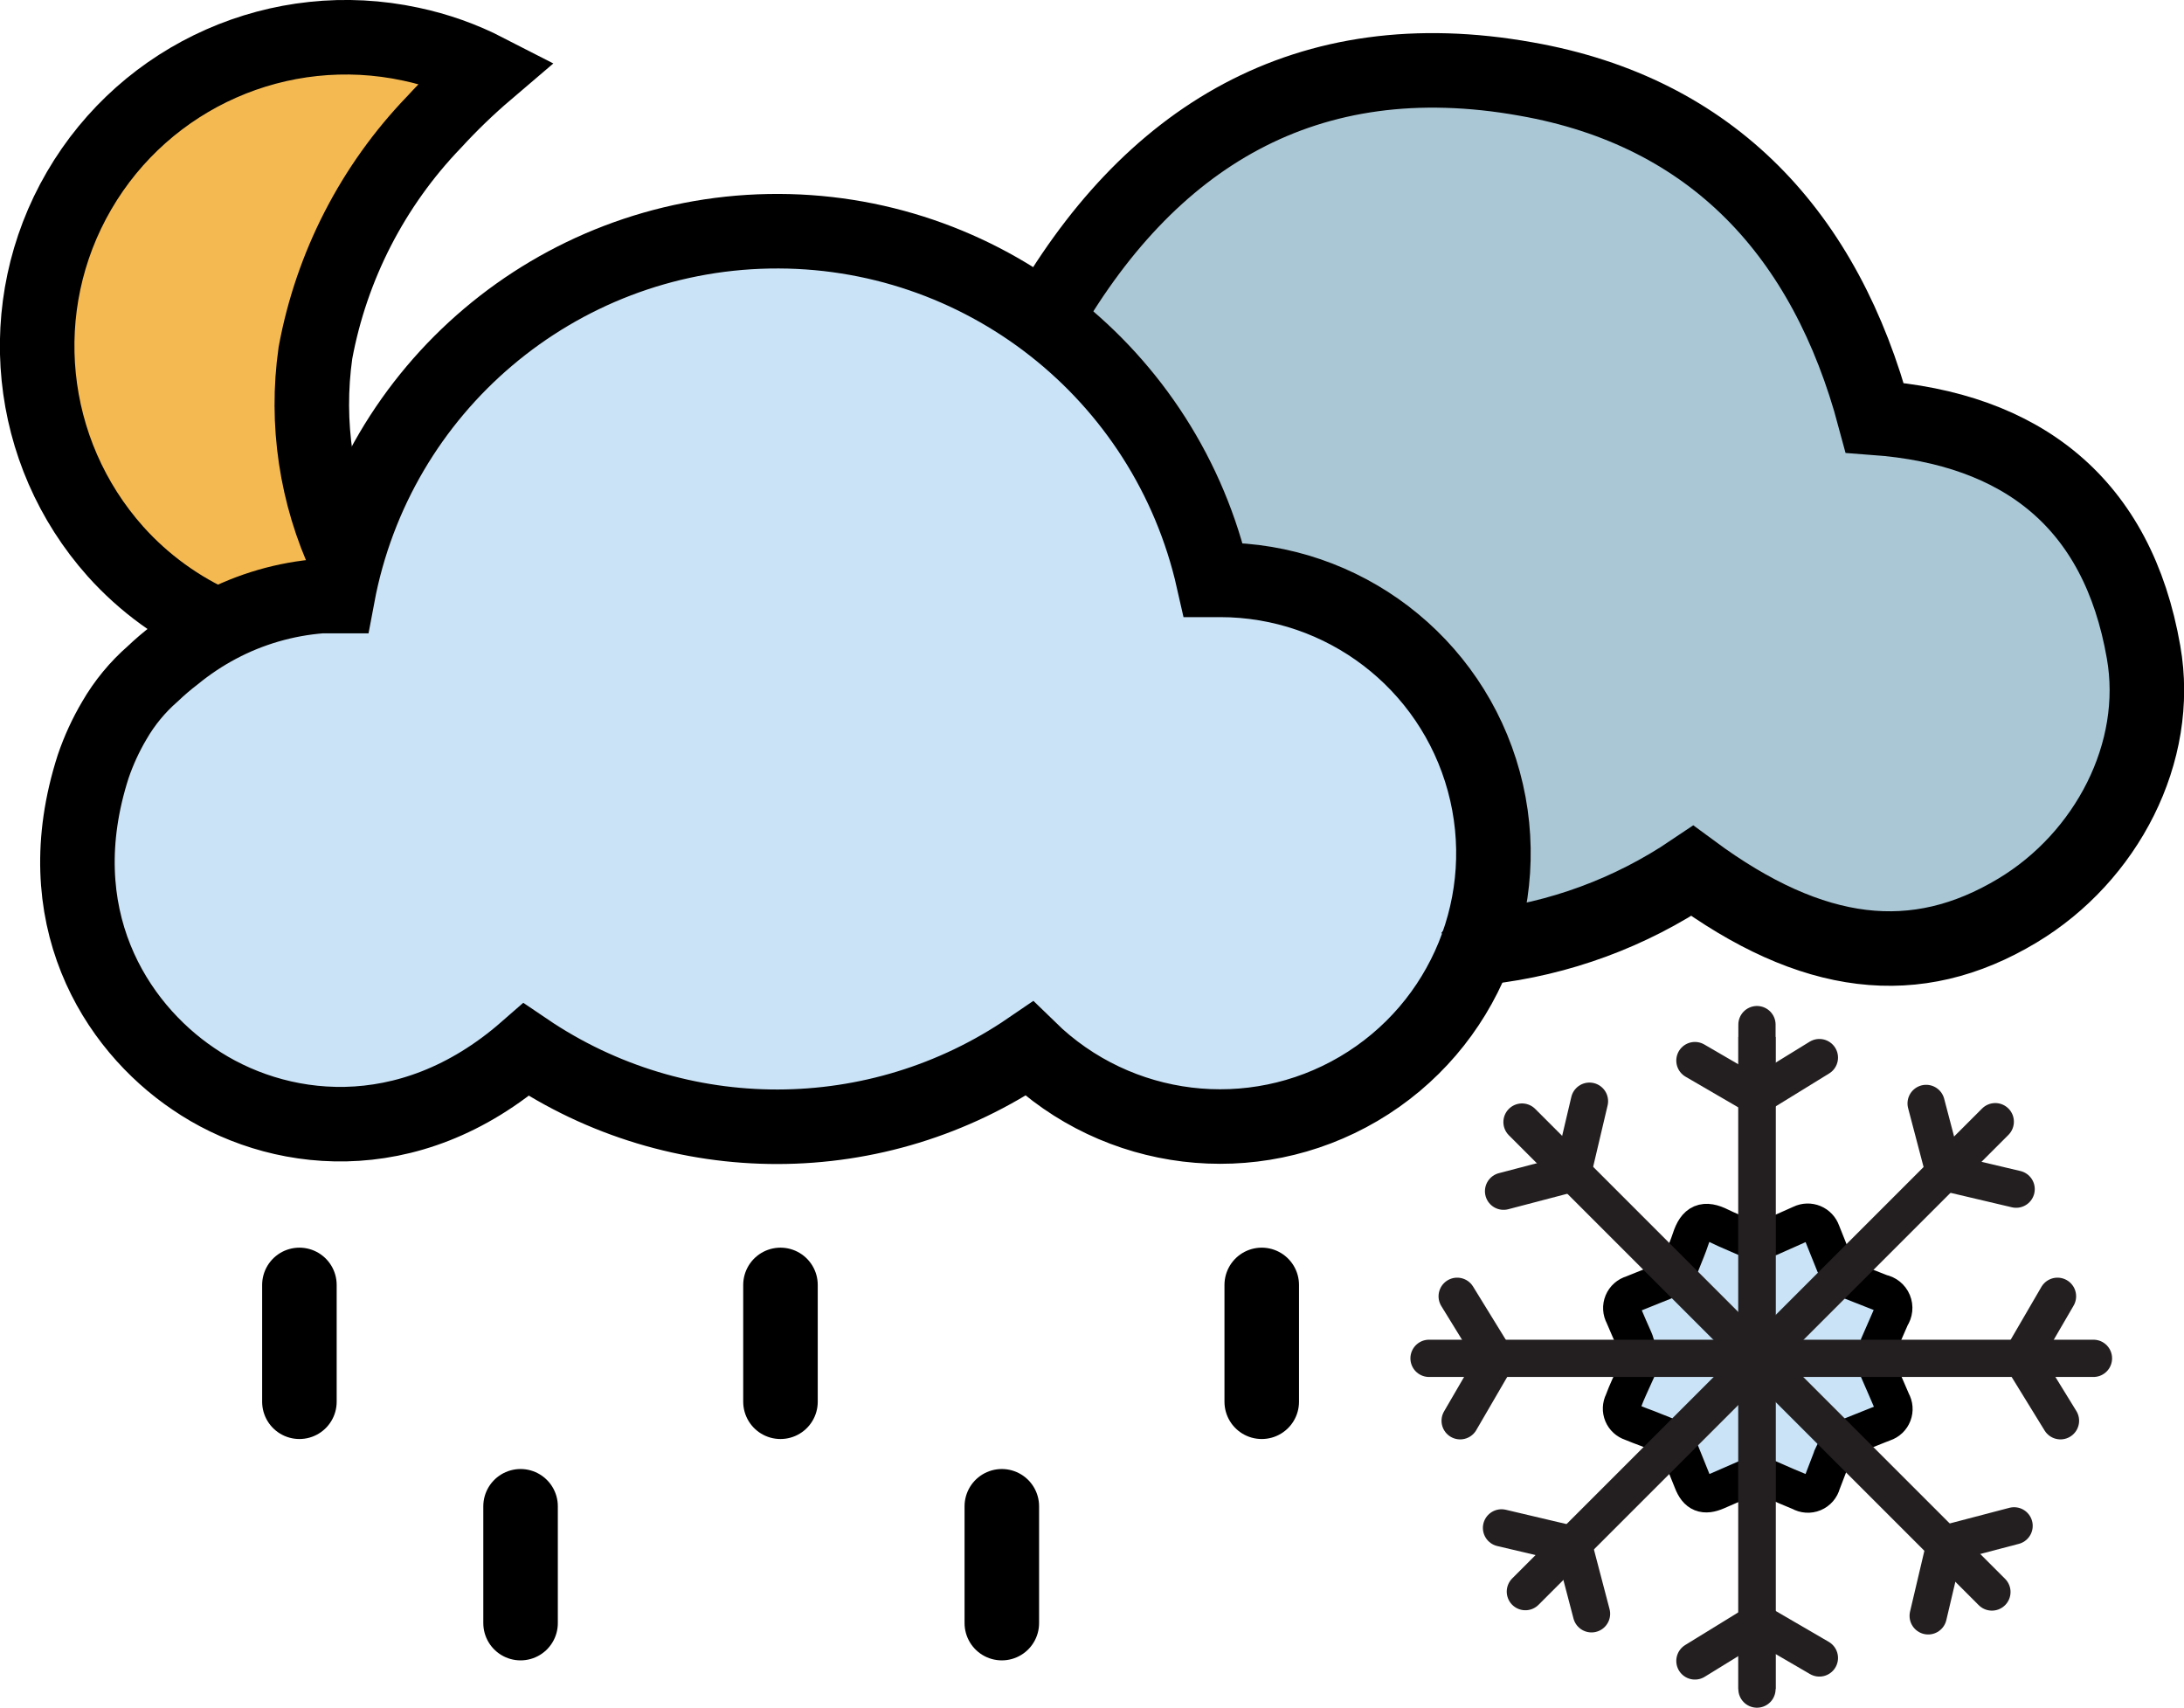
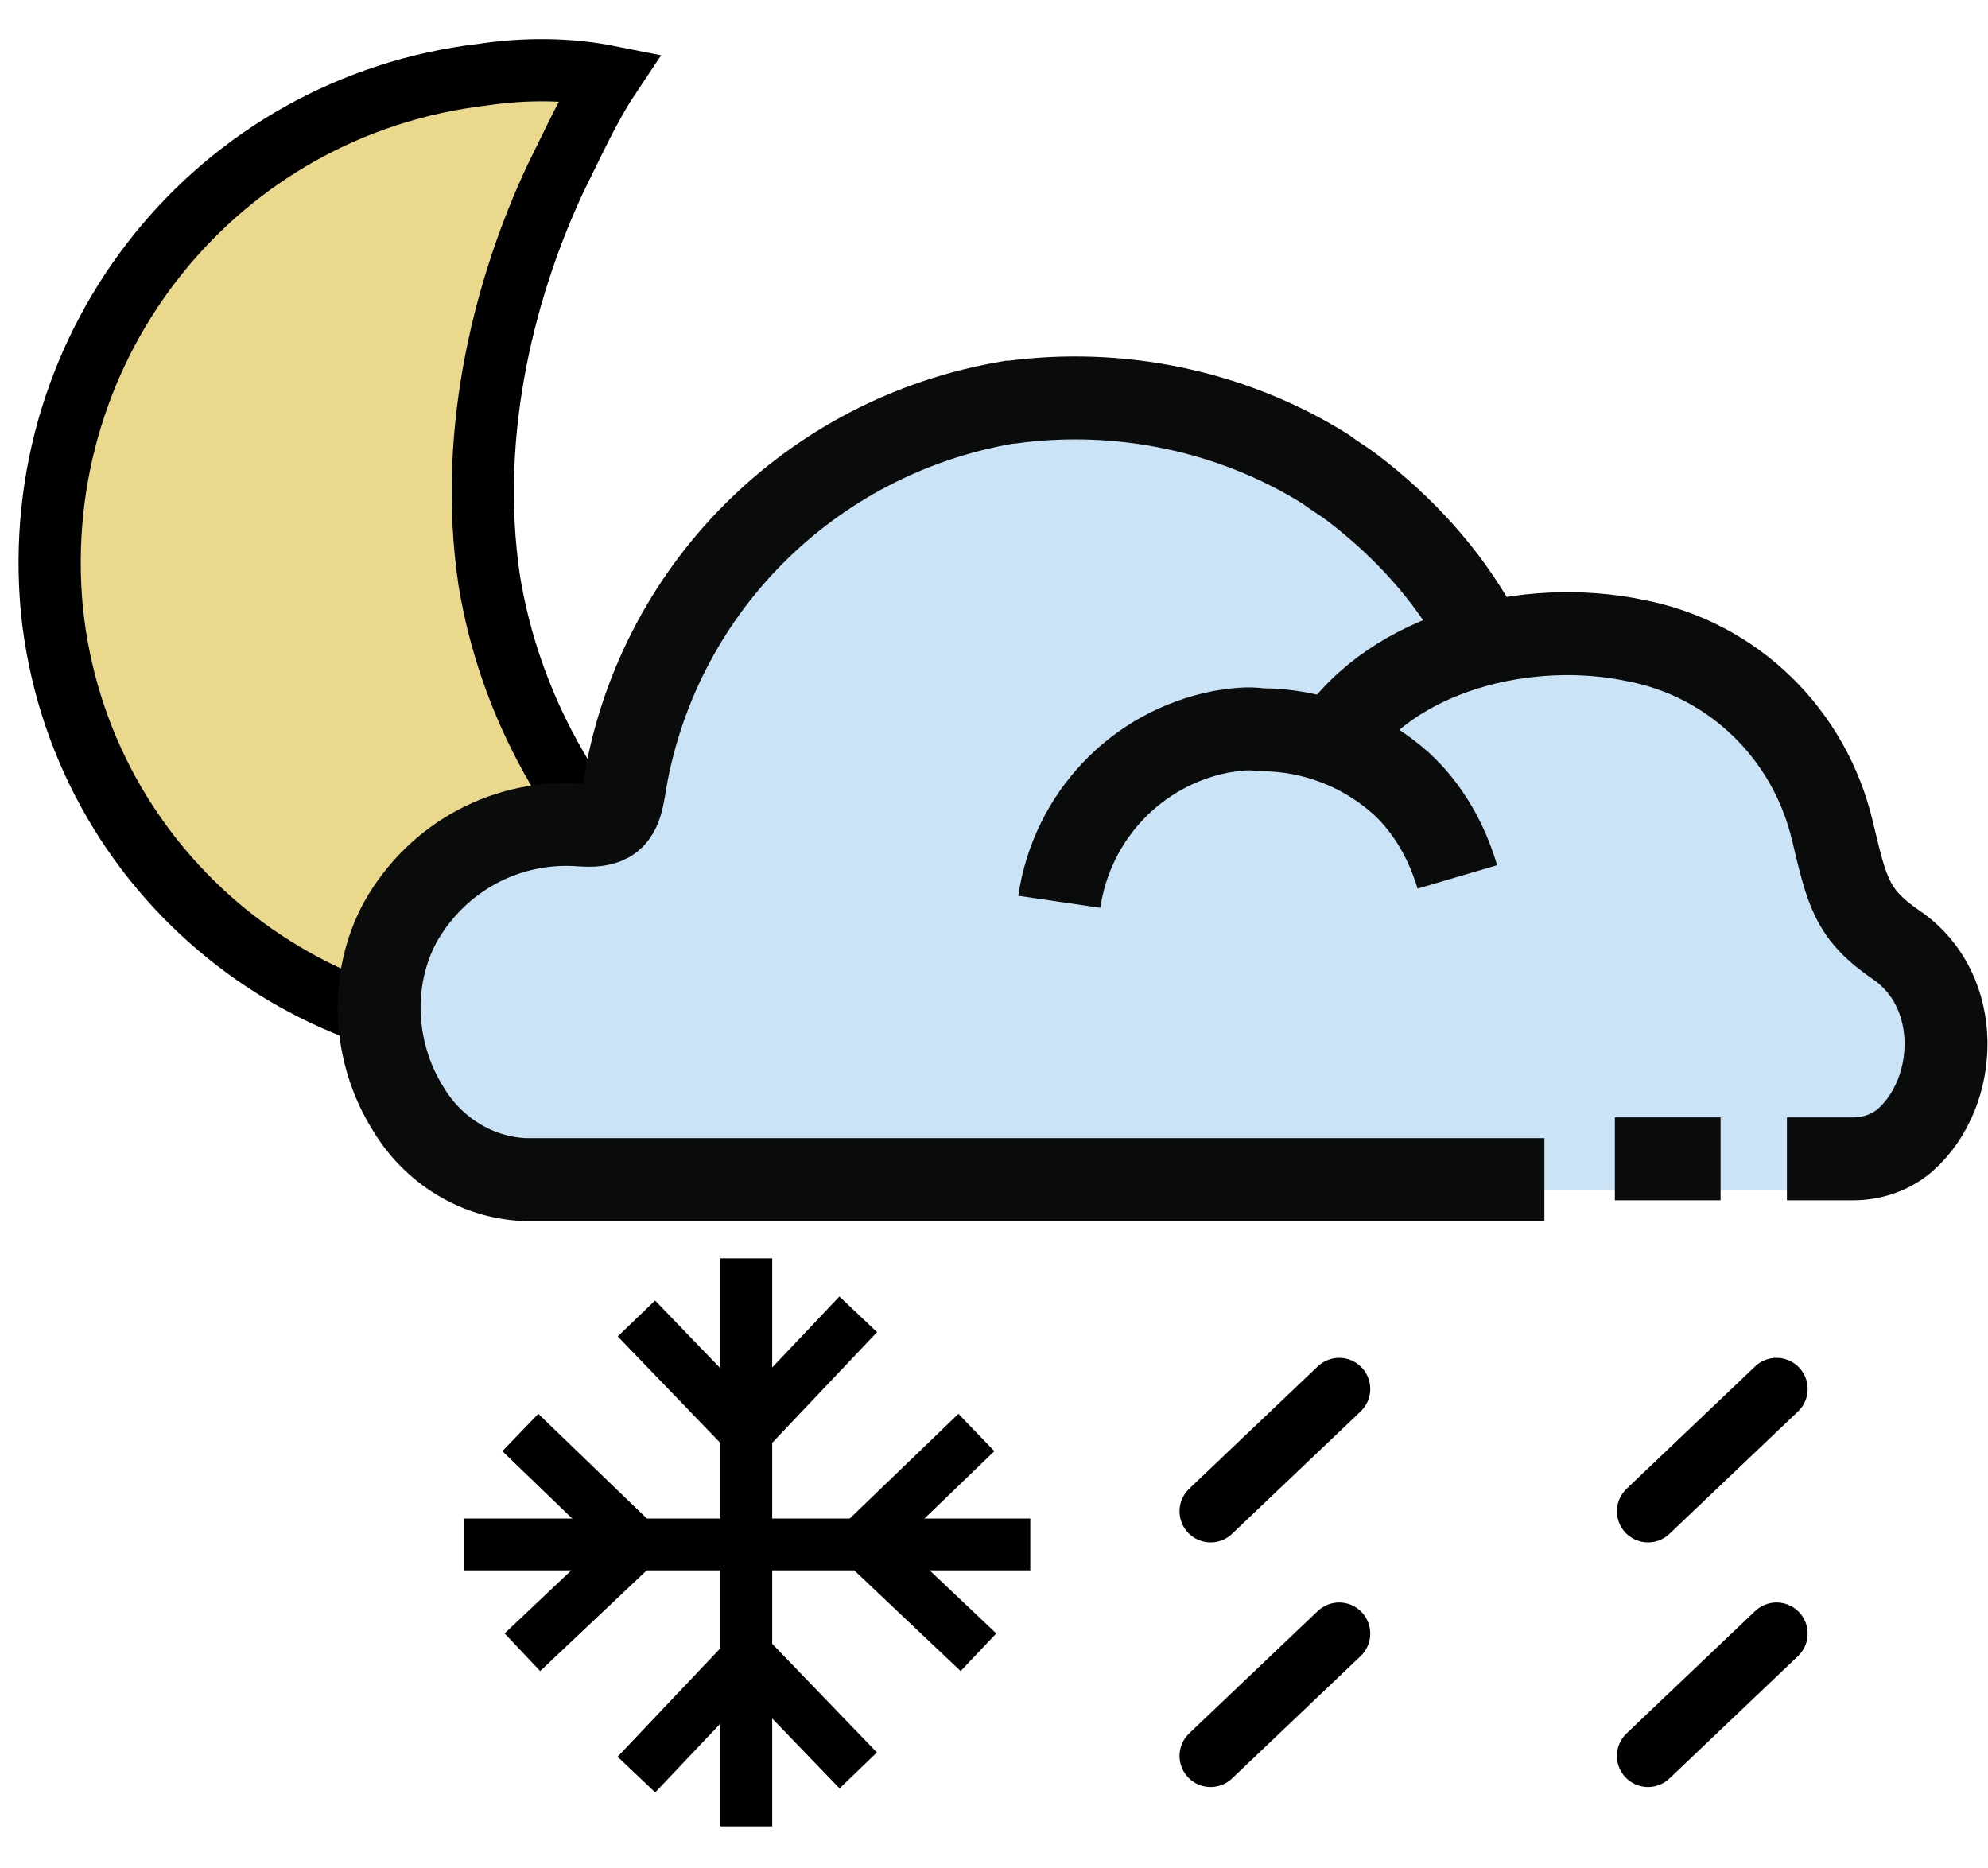
- <svg xmlns="http://www.w3.org/2000/svg" viewBox="0 0 117.22 91.65">
-   <defs>
-     <style>.cls-1{fill:#cae3f6;}.cls-2{fill:#f5b952;}.cls-3{fill:#aac7d5;}.cls-4,.cls-5,.cls-6,.cls-7,.cls-8{fill:none;stroke-miterlimit:10;}.cls-4,.cls-5,.cls-6{stroke:#000;}.cls-4,.cls-5{stroke-width:4px;}.cls-5,.cls-8{stroke-linecap:round;}.cls-6,.cls-7,.cls-8{stroke-width:2px;}.cls-7,.cls-8{stroke:#231f20;}</style>
-   </defs>
-   <g id="Layer_2" data-name="Layer 2">
-     <g id="Layer_1-2" data-name="Layer 1">
-       <path class="cls-1" d="M101.55,75.11c-.21-.51-.44-1-.67-1.55V72l.62-1.43a.81.81,0,0,0-.53-1.26c-.47-.19-.94-.38-1.45-.57L98.4,67.6,97.76,66a.79.79,0,0,0-1.09-.44c-.28.11-.55.24-.83.36l-.72.32H93.54c-.42-.18-.82-.33-1.2-.52-.87-.44-1.31-.23-1.6.65-.13.41-.3.8-.47,1.23l-1.12,1.12-1.54.61a.79.79,0,0,0-.47,1.14c.18.43.38.87.57,1.3,0,.07.05.14.08.22l0,1.58c-.24.54-.47,1-.68,1.57a.77.77,0,0,0,.45,1.08l.85.33.78.31,1.06,1.08.58,1.45c.26.66.64.82,1.31.53l1.4-.61h1.56l.8.34.74.32a.79.79,0,0,0,1.15-.48l.51-1.33.1-.23,1.09-1.09,1.3-.51.31-.13A.77.77,0,0,0,101.55,75.11Z" />
-       <path class="cls-2" d="M18.58,30.42a19.63,19.63,0,0,1-1.65-11.06A24.25,24.25,0,0,1,23.29,7a33.66,33.66,0,0,1,2.84-2.74,16.28,16.28,0,0,0-4.08-1.45A16.57,16.57,0,0,0,6.2,30.05a16.23,16.23,0,0,0,5.51,4.05" />
-       <path class="cls-3" d="M78.5,51.76a1.23,1.23,0,0,1,.77-.46,25.05,25.05,0,0,0,11.14-4.11c6.44,4.75,12,5.41,17.45,2.13,4.78-2.85,7.7-8.49,6.76-13.84-1.38-8-6.52-12-14.43-12.58C97.55,13.06,91.52,6.48,81.48,4.69c-11.75-2.1-20.3,3.05-26,13.23" />
-       <path class="cls-1" d="M65.05,31.57l-.35,0a24,24,0,0,0-47,.87c-.29,0-.58,0-.87,0a14,14,0,0,0-5.53,1.59,14.44,14.44,0,0,0-2.36,1.57,14.21,14.21,0,0,0-1.17,1.05A10.26,10.26,0,0,0,5.7,39.2a13.49,13.49,0,0,0-1.13,2.4C2,49.55,5.73,55.51,10,58.36s11.5,4,17.85-1.57a24,24,0,0,0,27,0A14.67,14.67,0,1,0,65.05,31.57Z" />
-       <path class="cls-4" d="M18.58,30a19.63,19.63,0,0,1-1.65-11.06A24.21,24.21,0,0,1,23.29,6.56a32.14,32.14,0,0,1,2.84-2.74,16.28,16.28,0,0,0-4.08-1.45A16.57,16.57,0,0,0,6.2,29.6a16.23,16.23,0,0,0,5.51,4" />
-       <path class="cls-4" d="M78.93,51.31a1.29,1.29,0,0,1,.77-.47,24.84,24.84,0,0,0,11.13-4.1c6.44,4.75,12,5.41,17.45,2.13C113.06,46,116,40.38,115.05,35c-1.39-8-6.53-12-14.43-12.58C98,12.61,91.94,6,81.9,4.24c-11.74-2.1-20.29,3.05-26,13.23" />
-       <path class="cls-4" d="M65.48,31.12l-.36,0a24,24,0,0,0-47,.87l-.87,0a14.06,14.06,0,0,0-5.52,1.6,14.44,14.44,0,0,0-2.36,1.57,14.06,14.06,0,0,0-1.17,1,9.89,9.89,0,0,0-2.06,2.5A13.24,13.24,0,0,0,5,41.14c-2.57,8,1.16,13.91,5.38,16.76,4.38,3,11.5,4,17.86-1.56a24,24,0,0,0,27-.05A14.67,14.67,0,1,0,65.48,31.12Z" />
-       <line class="cls-5" x1="67.72" y1="68.96" x2="67.72" y2="75.23" />
-       <line class="cls-5" x1="41.89" y1="68.96" x2="41.89" y2="75.23" />
-       <line class="cls-5" x1="16.07" y1="68.96" x2="16.07" y2="75.23" />
-       <line class="cls-5" x1="53.77" y1="80.84" x2="53.77" y2="87.11" />
-       <line class="cls-5" x1="27.94" y1="80.84" x2="27.94" y2="87.11" />
-       <path class="cls-6" d="M101.55,75.23c-.21-.51-.44-1-.67-1.54V72.08l.62-1.42a.82.82,0,0,0-.53-1.27l-1.45-.57-1.11-1.1c-.23-.56-.43-1.09-.64-1.6a.79.79,0,0,0-1.09-.45l-.83.37-.72.32H93.54c-.42-.19-.82-.34-1.2-.53-.87-.44-1.31-.23-1.6.66-.13.4-.3.79-.47,1.22l-1.12,1.12-1.54.62a.78.78,0,0,0-.47,1.13c.18.44.38.87.57,1.31a1.77,1.77,0,0,1,.08.22l0,1.57c-.24.54-.47,1-.68,1.57a.77.77,0,0,0,.45,1.08c.28.12.56.22.85.33l.78.31,1.06,1.09.58,1.44c.26.67.64.82,1.31.53l1.4-.61h1.56l.8.35.74.31a.78.78,0,0,0,1.15-.48l.51-1.33c0-.05.05-.11.1-.22L99.51,77l1.3-.52.31-.12A.78.78,0,0,0,101.55,75.23Z" />
-       <line class="cls-7" x1="94.3" y1="55.65" x2="94.3" y2="90.65" />
-       <line class="cls-8" x1="94.3" y1="54.99" x2="94.3" y2="90.65" />
-       <polyline class="cls-8" points="90.97 56.92 94.27 58.84 97.65 56.76" />
-       <polyline class="cls-8" points="97.65 88.98 94.35 87.06 90.97 89.14" />
-       <line class="cls-8" x1="81.69" y1="60.22" x2="106.91" y2="85.44" />
-       <polyline class="cls-8" points="80.7 63.93 84.4 62.96 85.31 59.1" />
-       <polyline class="cls-8" points="108.1 81.89 104.4 82.86 103.49 86.72" />
-       <line class="cls-8" x1="107.09" y1="60.2" x2="81.87" y2="85.42" />
-       <polyline class="cls-8" points="103.38 59.22 104.35 62.91 108.21 63.82" />
-       <polyline class="cls-8" points="85.42 86.61 84.45 82.91 80.59 82" />
-       <line class="cls-8" x1="112.36" y1="72.9" x2="76.7" y2="72.9" />
-       <polyline class="cls-8" points="110.43 69.57 108.51 72.87 110.59 76.25" />
-       <polyline class="cls-8" points="78.37 76.25 80.29 72.95 78.21 69.57" />
+ <svg xmlns="http://www.w3.org/2000/svg" version="1.1" id="Layer_1" x="0px" y="0px" viewBox="16 -13.1 95.9 90.1" style="enable-background:new 16 -13.1 95.9 90.1;" xml:space="preserve">
+   <style type="text/css">
+ 	.st0{fill:#EAD88C;}
+ 	.st1{fill:none;stroke:#000000;stroke-width:3;stroke-miterlimit:10;}
+ 	.st2{fill:none;}
+ 	.st3{fill:#CAE3F6;}
+ 	.st4{fill:none;stroke:#000000;stroke-width:2.5;stroke-miterlimit:10;}
+ 	.st5{fill:none;stroke:#000000;stroke-width:3;stroke-linecap:round;stroke-miterlimit:10;}
+ 	.st6{fill:none;stroke:#0A0B0B;stroke-width:4;stroke-miterlimit:10;}
+ </style>
+   <g>
+     <g>
+       <path class="st0" d="M39.3-9.5C26.5-8,17.3,3.4,18.5,16.3C19.8,29.1,31.2,38.3,44,37c3-0.4,5.7-1.2,8.5-2.7    c-1.6-1.1-3-2.3-4.3-3.7c-4.5-4.2-7.6-9.6-8.6-15.7c-1.1-7.4,0.9-14.5,3.2-19.4c0.8-1.6,1.6-3.4,2.6-4.9    C43.4-9.8,41.3-9.8,39.3-9.5z" />
+       <path class="st1" d="M39.3-9.5C26.5-8,17.3,3.4,18.5,16.3C19.8,29.1,31.2,38.3,44,37c3-0.4,5.7-1.2,8.5-2.7    c-1.6-1.1-3-2.3-4.3-3.7c-4.5-4.2-7.6-9.6-8.6-15.7c-1.1-7.4,0.9-14.5,3.2-19.4c0.8-1.6,1.6-3.4,2.6-4.9    C43.4-9.8,41.3-9.8,39.3-9.5z" />
+       <path class="st2" d="M60.4-7.1L60-7.4C55-11,48.9-12.6,41.7-12c-3.9,0.3-11.3,4-11.5,4.2C21-2.4,16.3,10.1,19.3,21.1    c0.3,1,0.6,1.9,1,2.9c1.4,3.6,3.7,6.9,6.6,9.5" />
    </g>
+     <path class="st3" d="M90.6,43.3H41.9c-2.3-0.1-4.4-1.4-5.5-3.4c-2.7-4.2-1.4-9.8,2.8-12.4c1.7-1.1,3.6-1.5,5.6-1.4   c1.5,0.1,1.8-0.5,2-1.7c1.5-9.6,8.8-17.1,18.4-18.8h0.1C70.5,4.9,75.8,6,80.2,8.8c0.4,0.3,0.9,0.6,1.3,0.9c2.4,1.9,4.5,4.3,6,6.9   l0.7,1.2" />
+     <path class="st3" d="M67.4,30.8c0.5-4.1,3.6-7.4,7.7-8.2c0.6-0.1,1.3-0.1,1.9-0.1c2.5,0,4.9,0.9,6.7,2.6c1.3,1.2,2.2,2.8,2.7,4.5" />
+     <path class="st3" d="M80.5,24c2.8-4.4,9.3-6,14.5-5c4.7,0.9,8.4,4.5,9.4,9.2c0.7,2.9,0.9,4,3.1,5.6c3.1,2.2,2.9,7.1,0.4,9.5   c-0.7,0.6-1.5,0.9-2.4,1H88.7" />
+     <line class="st2" x1="94" y1="43.3" x2="99.1" y2="43.3" />
+     <polyline class="st4" points="46.7,72.5 52.1,66.8 57.4,72.3  " />
+     <polyline class="st4" points="57.4,50.3 52,56 46.7,50.5  " />
+     <line class="st4" x1="52" y1="47.6" x2="52" y2="75" />
+     <polyline class="st4" points="63.2,66.6 57.6,61.3 63.1,56  " />
+     <polyline class="st4" points="41.1,56 46.7,61.4 41.2,66.6  " />
+     <line class="st4" x1="38.4" y1="61.4" x2="65.7" y2="61.4" />
+     <line class="st5" x1="101.7" y1="65.7" x2="95.5" y2="71.6" />
+     <line class="st5" x1="80.6" y1="65.7" x2="74.4" y2="71.6" />
+     <line class="st5" x1="101.7" y1="53.9" x2="95.5" y2="59.8" />
+     <line class="st5" x1="80.6" y1="53.9" x2="74.4" y2="59.8" />
+     <path class="st6" d="M90.5,43.8H41.3c-2.3-0.1-4.4-1.4-5.6-3.4c-1.7-2.7-1.9-6.2-0.4-9c1.8-3.2,5.2-5,8.8-4.7   c1.5,0.1,1.8-0.5,2-1.7c1.5-9.6,9-17.1,18.6-18.7h0.1C70,5.6,75.4,6.7,79.9,9.5c0.4,0.3,0.9,0.6,1.3,0.9c2.5,1.9,4.6,4.2,6.1,6.9   l0.7,1.2" />
+     <path class="st6" d="M67.1,30.4c0.6-4.1,3.7-7.4,7.8-8.2c0.6-0.1,1.3-0.2,1.9-0.1c2.5,0,4.9,0.9,6.8,2.6c1.3,1.2,2.2,2.8,2.7,4.5" />
+     <path class="st6" d="M80.3,22.7c2.9-4.4,9.4-6,14.6-4.9c4.7,0.9,8.4,4.5,9.5,9.2c0.7,2.9,0.9,4,3.1,5.5c3.2,2.2,3,7.1,0.4,9.4   c-0.7,0.6-1.6,0.9-2.5,0.9h-3.2" />
+     <line class="st6" x1="93.9" y1="42.8" x2="99" y2="42.8" />
  </g>
</svg>
